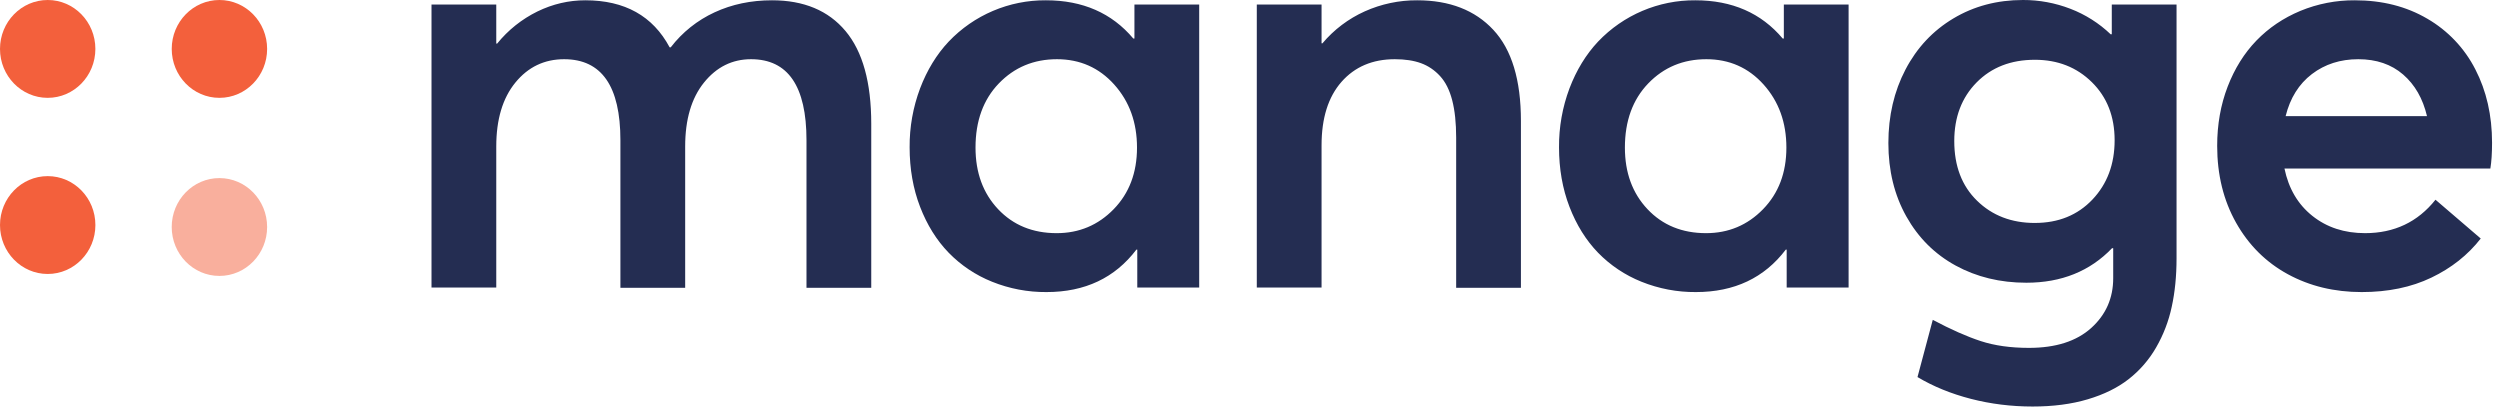
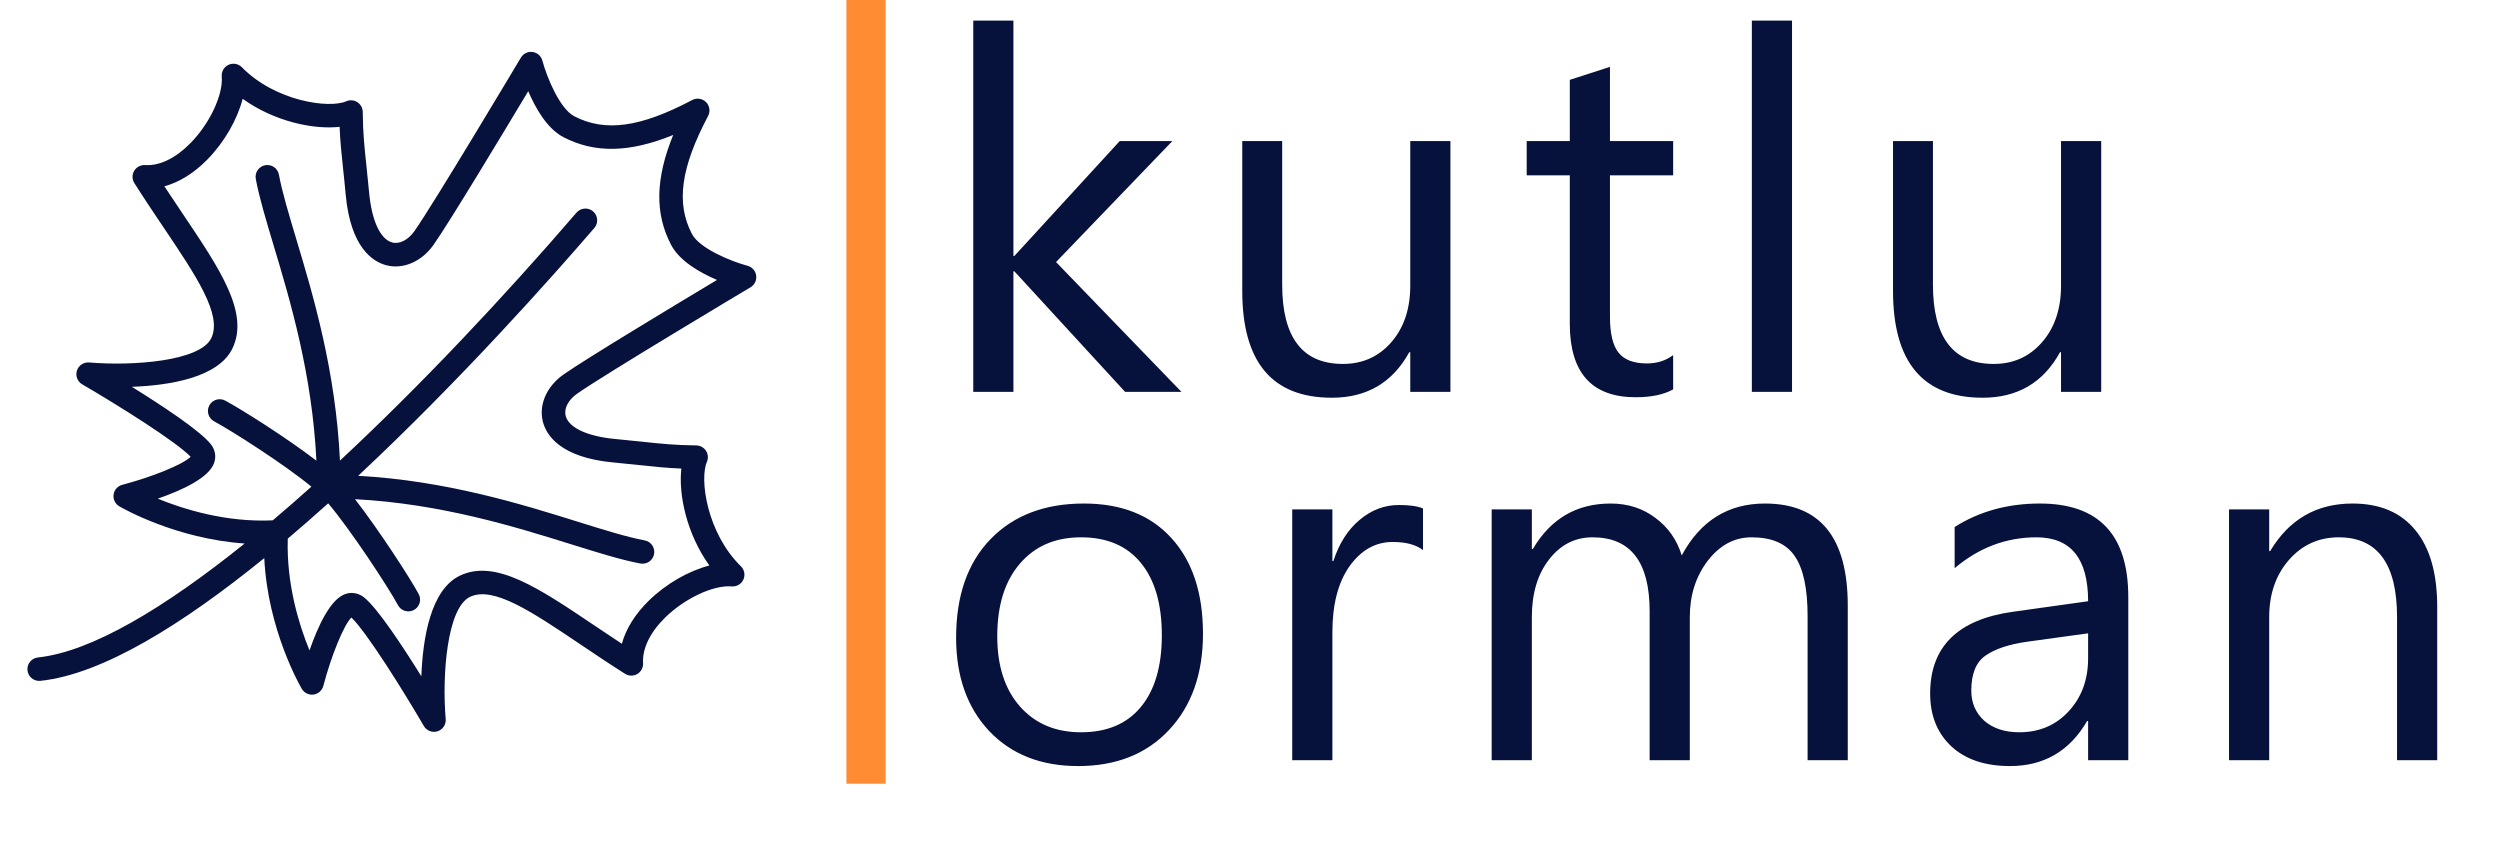
- <svg xmlns="http://www.w3.org/2000/svg" width="146" height="24">
-   <g fill="none" fill-rule="evenodd">
-     <path fill="#242D52" fill-rule="nonzero" d="M40.014 16.809V8.553c0-1.577.366-2.82 1.098-3.73.733-.91 1.65-1.365 2.75-1.365 2.158 0 3.237 1.577 3.237 4.731v8.62h3.782v-9.58c0-2.415-.5-4.22-1.503-5.417C48.376.615 46.945.017 45.084.017c-1.222 0-2.34.234-3.352.703a6.833 6.833 0 00-2.56 2.043h-.066C38.126.932 36.486.017 34.184.017c-.969 0-1.902.217-2.799.653a6.976 6.976 0 00-2.353 1.878h-.05V.265H25.2v16.527h3.782V8.553c0-1.577.372-2.82 1.115-3.73.743-.91 1.693-1.365 2.849-1.365 2.19 0 3.286 1.577 3.286 4.731v8.62h3.782zm21.101.248c2.246 0 3.997-.827 5.252-2.482h.05v2.217h3.616V.265h-3.782V2.25h-.066C64.93.761 63.23.017 61.082.017a7.76 7.76 0 00-5.681 2.415c-.705.75-1.26 1.66-1.668 2.73a9.589 9.589 0 00-.611 3.44c0 1.258.203 2.416.61 3.475.408 1.059.964 1.952 1.669 2.68a7.348 7.348 0 002.535 1.696 8.325 8.325 0 003.18.604zm.595-3.441c-1.399 0-2.538-.466-3.419-1.398-.88-.932-1.321-2.132-1.321-3.599 0-1.555.454-2.804 1.362-3.747.909-.943 2.04-1.414 3.394-1.414 1.343 0 2.458.493 3.345 1.48.886.988 1.33 2.215 1.33 3.681 0 1.467-.455 2.667-1.363 3.599-.909.932-2.018 1.398-3.328 1.398zm27.112 3.193V7.064c0-2.393-.536-4.166-1.61-5.319C86.14.593 84.655.017 82.762.017a7.373 7.373 0 00-3.056.645 6.958 6.958 0 00-2.477 1.87h-.05V.264h-3.782v16.527h3.782V8.487c0-1.588.388-2.823 1.164-3.706.777-.882 1.814-1.323 3.113-1.323.595 0 1.104.077 1.528.231.424.155.796.406 1.115.753.32.348.556.819.71 1.415.154.595.231 1.323.231 2.183v8.769h3.782zm10.218.248c2.246 0 3.996-.827 5.252-2.482h.05v2.217h3.616V.265h-3.782V2.25h-.066C102.855.761 101.154.017 99.007.017a7.76 7.76 0 00-5.682 2.415c-.704.75-1.26 1.66-1.668 2.73a9.589 9.589 0 00-.61 3.44c0 1.258.203 2.416.61 3.475.408 1.059.964 1.952 1.668 2.68a7.348 7.348 0 002.536 1.696 8.325 8.325 0 003.179.604zm.594-3.441c-1.398 0-2.538-.466-3.418-1.398-.881-.932-1.322-2.132-1.322-3.599 0-1.555.455-2.804 1.363-3.747.908-.943 2.04-1.414 3.394-1.414 1.343 0 2.458.493 3.344 1.48.886.988 1.33 2.215 1.33 3.681 0 1.467-.455 2.667-1.363 3.599-.908.932-2.018 1.398-3.328 1.398zm19.07 10.125c1.2 0 2.274-.14 3.22-.422.947-.281 1.743-.673 2.387-1.175a6.385 6.385 0 001.602-1.844 8.14 8.14 0 00.916-2.383c.188-.86.281-1.803.281-2.829V.265h-3.782v1.737h-.066a7.059 7.059 0 00-2.353-1.49A7.62 7.62 0 00118.142 0c-1.508 0-2.862.358-4.062 1.075-1.2.717-2.134 1.713-2.8 2.987-.666 1.273-.999 2.705-.999 4.293 0 1.61.35 3.038 1.049 4.285.699 1.246 1.66 2.203 2.882 2.87 1.222.667 2.598 1.001 4.129 1.001 2.047 0 3.716-.673 5.004-2.018h.066v1.753c0 1.17-.43 2.14-1.288 2.912-.86.772-2.07 1.158-3.634 1.158-1.068 0-2.006-.132-2.816-.397-.809-.265-1.742-.678-2.799-1.24l-.892 3.341c.925.552 1.966.976 3.122 1.274 1.156.298 2.356.447 3.6.447zm.132-10.72c-1.365 0-2.491-.434-3.377-1.3-.887-.865-1.33-2.026-1.33-3.482 0-1.4.435-2.542 1.305-3.425.87-.882 2.004-1.323 3.402-1.323 1.332 0 2.442.435 3.328 1.307.886.871 1.33 2.002 1.33 3.391 0 1.401-.433 2.556-1.297 3.466-.864.91-1.985 1.365-3.361 1.365zm19.086 4.036c1.542 0 2.899-.281 4.071-.844 1.173-.562 2.133-1.323 2.882-2.283l-2.642-2.266c-1.035 1.301-2.406 1.952-4.113 1.952-1.21 0-2.237-.337-3.08-1.01-.842-.672-1.384-1.593-1.627-2.762h12.024c.066-.397.099-.9.099-1.506 0-1.599-.325-3.027-.975-4.285a7.198 7.198 0 00-2.807-2.961c-1.222-.717-2.632-1.075-4.228-1.075a8.191 8.191 0 00-3.188.62c-.99.414-1.844.99-2.56 1.729-.715.739-1.277 1.638-1.684 2.696-.407 1.06-.611 2.212-.611 3.458 0 1.688.369 3.185 1.106 4.492.738 1.307 1.746 2.308 3.023 3.003 1.277.695 2.714 1.042 4.31 1.042zm3.815-10.274h-8.257c.264-1.059.776-1.878 1.535-2.457.76-.579 1.663-.868 2.709-.868 1.057 0 1.93.298 2.618.893.688.596 1.153 1.406 1.395 2.432z" />
-     <g fill="#F3603C">
-       <path d="M2.786 10.286c1.538 0 2.785 1.279 2.785 2.857C5.571 14.72 4.324 16 2.786 16 1.247 16 0 14.72 0 13.143c0-1.578 1.247-2.857 2.786-2.857zM2.786 0C4.324 0 5.57 1.28 5.57 2.857c0 1.578-1.247 2.857-2.785 2.857C1.247 5.714 0 4.435 0 2.857 0 1.28 1.247 0 2.786 0zm10.028 0C14.353 0 15.6 1.28 15.6 2.857c0 1.578-1.247 2.857-2.786 2.857-1.538 0-2.785-1.279-2.785-2.857C10.029 1.28 11.276 0 12.814 0z" />
-       <ellipse cx="12.814" cy="13.257" opacity=".5" rx="2.786" ry="2.857" />
-     </g>
-   </g>
+ <svg xmlns="http://www.w3.org/2000/svg" width="319" height="110" viewBox="0 0 319 110" fill="none">
+   <path d="M4.998 86.883C5.051 86.883 5.104 86.881 5.157 86.875C13.102 86.038 23.376 79.615 33.721 71.213C34.159 80.378 38.314 87.564 38.512 87.901C38.663 88.156 38.885 88.361 39.152 88.49C39.419 88.618 39.717 88.665 40.011 88.625C40.304 88.584 40.579 88.458 40.8 88.262C41.022 88.066 41.181 87.808 41.257 87.522C42.293 83.578 43.886 79.732 44.836 78.796C46.759 80.621 51.449 88.118 54.079 92.633C54.25 92.928 54.516 93.157 54.834 93.28C55.152 93.404 55.503 93.415 55.828 93.312C56.154 93.209 56.434 92.999 56.624 92.715C56.813 92.431 56.9 92.091 56.87 91.751C56.392 86.107 57.045 77.537 59.99 76.152C62.963 74.755 67.867 78.056 74.079 82.236C75.881 83.449 77.745 84.703 79.756 85.976C80.231 86.278 80.836 86.288 81.32 86.001C81.804 85.714 82.089 85.182 82.056 84.62C81.946 82.752 82.951 80.681 84.886 78.789C87.391 76.339 91.036 74.629 93.368 74.826C93.675 74.851 93.983 74.781 94.249 74.624C94.515 74.468 94.727 74.234 94.855 73.954C94.983 73.673 95.021 73.36 94.964 73.056C94.908 72.753 94.759 72.475 94.539 72.259C90.189 67.999 89.242 61.117 90.198 58.939C90.297 58.712 90.339 58.464 90.319 58.217C90.299 57.97 90.219 57.732 90.085 57.523C89.95 57.315 89.766 57.143 89.55 57.023C89.333 56.904 89.09 56.839 88.842 56.836C86.072 56.803 84.395 56.624 82.074 56.376C81.067 56.269 79.949 56.149 78.582 56.024C74.98 55.695 72.589 54.595 72.184 53.082C71.934 52.15 72.498 51.037 73.62 50.248C77.181 47.741 95.585 36.765 95.77 36.654C96.023 36.503 96.226 36.281 96.354 36.015C96.482 35.75 96.528 35.452 96.488 35.16C96.448 34.868 96.322 34.595 96.127 34.373C95.932 34.152 95.677 33.994 95.392 33.917C93.15 33.31 89.239 31.669 88.29 29.849C86.24 25.921 86.858 21.418 90.356 14.791C90.506 14.508 90.561 14.184 90.513 13.867C90.465 13.55 90.317 13.256 90.09 13.03C89.864 12.803 89.57 12.655 89.253 12.607C88.936 12.559 88.612 12.614 88.329 12.764C81.704 16.262 77.2 16.881 73.271 14.83C71.451 13.881 69.81 9.97 69.204 7.728C69.127 7.443 68.969 7.188 68.748 6.993C68.526 6.798 68.253 6.672 67.961 6.632C67.669 6.592 67.371 6.638 67.106 6.766C66.84 6.894 66.618 7.097 66.467 7.35C66.357 7.536 55.38 25.94 52.873 29.501C52.083 30.622 50.971 31.188 50.039 30.937C48.525 30.532 47.425 28.141 47.096 24.54C46.988 23.373 46.871 22.207 46.744 21.042C46.496 18.723 46.317 17.047 46.285 14.279C46.282 14.031 46.218 13.788 46.097 13.571C45.977 13.354 45.806 13.171 45.597 13.036C45.389 12.902 45.151 12.822 44.904 12.802C44.657 12.782 44.409 12.824 44.182 12.923C42.003 13.88 35.121 12.932 30.863 8.582C30.647 8.362 30.369 8.213 30.066 8.157C29.762 8.1 29.449 8.139 29.169 8.267C28.888 8.395 28.654 8.606 28.497 8.872C28.341 9.138 28.271 9.446 28.296 9.753C28.485 12.084 26.781 15.731 24.332 18.235C22.44 20.169 20.385 21.19 18.501 21.064C18.226 21.05 17.952 21.111 17.709 21.241C17.465 21.37 17.262 21.564 17.12 21.8C16.98 22.038 16.908 22.31 16.913 22.585C16.917 22.861 16.997 23.131 17.145 23.364C18.418 25.374 19.672 27.238 20.885 29.04C25.065 35.252 28.366 40.159 26.969 43.13C25.585 46.075 17.014 46.728 11.371 46.25C11.032 46.224 10.694 46.312 10.412 46.502C10.129 46.691 9.919 46.97 9.814 47.293C9.711 47.618 9.722 47.968 9.845 48.285C9.968 48.603 10.195 48.87 10.489 49.041C15.005 51.67 22.502 56.36 24.326 58.284C23.39 59.234 19.545 60.826 15.601 61.862C15.314 61.937 15.056 62.096 14.859 62.317C14.662 62.539 14.536 62.814 14.495 63.108C14.454 63.402 14.502 63.701 14.631 63.968C14.761 64.234 14.966 64.457 15.222 64.607C15.55 64.799 22.386 68.745 31.217 69.352C21.006 77.568 11.672 83.171 4.843 83.891C4.461 83.931 4.108 84.116 3.858 84.408C3.608 84.7 3.48 85.077 3.5 85.461C3.52 85.844 3.686 86.206 3.965 86.471C4.244 86.736 4.614 86.883 4.998 86.883ZM20.131 63.629C23.214 62.561 26.673 60.969 27.327 59.058C27.605 58.245 27.461 57.412 26.923 56.711C25.605 54.998 20.684 51.756 16.824 49.359C21.625 49.179 27.907 48.19 29.684 44.41C31.805 39.899 28.084 34.369 23.374 27.369C22.567 26.176 21.768 24.977 20.976 23.774C22.876 23.256 24.766 22.085 26.476 20.337C28.659 18.105 30.286 15.232 30.963 12.606C35.019 15.518 40.025 16.557 43.333 16.183C43.413 18.099 43.571 19.588 43.761 21.364C43.867 22.36 43.986 23.465 44.109 24.816C44.731 31.634 47.606 33.396 49.264 33.839C51.428 34.415 53.804 33.393 55.326 31.232C57.322 28.398 64.206 16.969 67.403 11.634C68.317 13.779 69.8 16.406 71.883 17.493C75.861 19.568 80.287 19.506 85.9 17.222C83.615 22.835 83.553 27.261 85.629 31.239C86.716 33.322 89.343 34.806 91.489 35.72C86.154 38.917 74.725 45.801 71.891 47.797C69.73 49.319 68.706 51.699 69.284 53.859C69.727 55.517 71.49 58.392 78.308 59.014C79.656 59.137 80.76 59.255 81.753 59.361C83.531 59.551 85.022 59.711 86.94 59.79C86.565 63.099 87.605 68.104 90.517 72.16C87.892 72.837 85.018 74.464 82.787 76.646C81.038 78.356 79.866 80.246 79.349 82.146C78.145 81.354 76.947 80.555 75.753 79.748C68.753 75.038 63.224 71.317 58.713 73.438C54.933 75.215 53.944 81.498 53.764 86.298C51.368 82.439 48.126 77.517 46.413 76.199C45.977 75.852 45.437 75.661 44.88 75.656C44.61 75.656 44.337 75.702 44.067 75.795C42.154 76.449 40.562 79.913 39.493 82.997C38.16 79.755 36.532 74.506 36.72 68.728C38.462 67.252 40.181 65.75 41.878 64.223C44.768 67.646 49.569 74.959 50.782 77.221C50.97 77.571 51.29 77.833 51.671 77.948C52.051 78.063 52.462 78.022 52.813 77.834C52.987 77.741 53.14 77.615 53.265 77.462C53.39 77.31 53.483 77.134 53.54 76.945C53.597 76.757 53.616 76.559 53.597 76.363C53.577 76.167 53.519 75.977 53.426 75.803C52.339 73.776 48.368 67.656 45.299 63.697C56.26 64.268 65.765 67.228 72.876 69.449C76.309 70.522 79.273 71.448 81.712 71.903C81.906 71.939 82.105 71.937 82.297 71.896C82.49 71.855 82.673 71.776 82.835 71.665C82.998 71.554 83.137 71.411 83.244 71.246C83.352 71.081 83.425 70.896 83.462 70.703C83.498 70.509 83.495 70.31 83.454 70.117C83.413 69.924 83.335 69.742 83.224 69.579C83.112 69.417 82.97 69.278 82.805 69.17C82.639 69.063 82.455 68.989 82.261 68.953C79.997 68.531 77.111 67.629 73.769 66.585C66.551 64.33 56.923 61.331 45.702 60.713C58.749 48.523 70.437 35.36 75.837 29.09C75.966 28.941 76.064 28.767 76.125 28.58C76.187 28.393 76.211 28.196 76.196 27.999C76.182 27.803 76.128 27.611 76.04 27.435C75.951 27.259 75.828 27.103 75.679 26.974C75.53 26.845 75.356 26.747 75.169 26.686C74.982 26.624 74.785 26.6 74.588 26.615C74.392 26.629 74.2 26.683 74.024 26.771C73.848 26.86 73.692 26.983 73.563 27.132C64.242 37.955 53.691 49.181 43.378 58.772C42.841 47.311 39.957 37.674 37.795 30.473C36.833 27.269 36.003 24.503 35.588 22.281C35.552 22.087 35.478 21.903 35.37 21.738C35.263 21.572 35.124 21.43 34.962 21.319C34.799 21.207 34.616 21.129 34.423 21.088C34.231 21.047 34.032 21.045 33.838 21.081C33.644 21.117 33.46 21.191 33.294 21.299C33.129 21.406 32.987 21.545 32.876 21.707C32.764 21.87 32.686 22.053 32.645 22.246C32.604 22.438 32.602 22.637 32.638 22.831C33.082 25.211 33.934 28.05 34.921 31.336C37.028 38.353 39.835 47.735 40.374 58.782C36.571 55.864 30.861 52.257 28.739 51.118C28.388 50.93 27.977 50.889 27.596 51.004C27.216 51.119 26.896 51.38 26.708 51.731C26.52 52.082 26.479 52.493 26.594 52.873C26.709 53.254 26.97 53.574 27.321 53.762C29.628 54.999 36.381 59.323 39.733 62.099C38.111 63.555 36.467 64.987 34.804 66.396C28.875 66.674 23.456 64.993 20.131 63.629Z" fill="#06113C" />
+   <path d="M150.75 50H143.562L129.438 34.625H129.312V50H124.188V2.625H129.312V32.656H129.438L142.875 18H149.594L134.75 33.438L150.75 50ZM185.075 50H179.95V44.938H179.825C177.7 48.812 174.408 50.75 169.95 50.75C162.325 50.75 158.513 46.208 158.513 37.125V18H163.606V36.312C163.606 43.062 166.19 46.438 171.356 46.438C173.856 46.438 175.908 45.521 177.513 43.688C179.138 41.833 179.95 39.417 179.95 36.438V18H185.075V50ZM213.494 49.688C212.285 50.354 210.692 50.688 208.713 50.688C203.108 50.688 200.306 47.562 200.306 41.312V22.375H194.806V18H200.306V10.188L205.431 8.531V18H213.494V22.375H205.431V40.406C205.431 42.552 205.796 44.083 206.525 45C207.254 45.917 208.463 46.375 210.15 46.375C211.442 46.375 212.556 46.021 213.494 45.312V49.688ZM228.662 50H223.537V2.625H228.662V50ZM268.113 50H262.988V44.938H262.863C260.738 48.812 257.446 50.75 252.988 50.75C245.363 50.75 241.55 46.208 241.55 37.125V18H246.644V36.312C246.644 43.062 249.227 46.438 254.394 46.438C256.894 46.438 258.946 45.521 260.55 43.688C262.175 41.833 262.988 39.417 262.988 36.438V18H268.113V50Z" fill="#06113C" />
+   <path d="M137.562 97.75C132.833 97.75 129.052 96.26 126.219 93.281C123.406 90.281 122 86.312 122 81.375C122 76 123.469 71.802 126.406 68.781C129.344 65.76 133.312 64.25 138.312 64.25C143.083 64.25 146.802 65.719 149.469 68.656C152.156 71.594 153.5 75.667 153.5 80.875C153.5 85.979 152.052 90.073 149.156 93.156C146.281 96.219 142.417 97.75 137.562 97.75ZM137.938 68.562C134.646 68.562 132.042 69.688 130.125 71.938C128.208 74.167 127.25 77.25 127.25 81.188C127.25 84.979 128.219 87.969 130.156 90.156C132.094 92.344 134.688 93.438 137.938 93.438C141.25 93.438 143.792 92.365 145.562 90.219C147.354 88.073 148.25 85.021 148.25 81.062C148.25 77.062 147.354 73.979 145.562 71.812C143.792 69.646 141.25 68.562 137.938 68.562ZM181.575 70.188C180.679 69.5 179.388 69.156 177.7 69.156C175.513 69.156 173.679 70.188 172.2 72.25C170.742 74.312 170.013 77.125 170.013 80.688V97H164.888V65H170.013V71.594H170.138C170.867 69.344 171.981 67.594 173.481 66.344C174.981 65.073 176.658 64.438 178.513 64.438C179.846 64.438 180.867 64.583 181.575 64.875V70.188ZM235.775 97H230.65V78.625C230.65 75.083 230.098 72.521 228.994 70.938C227.91 69.354 226.077 68.562 223.494 68.562C221.306 68.562 219.442 69.562 217.9 71.562C216.379 73.562 215.619 75.958 215.619 78.75V97H210.494V78C210.494 71.708 208.067 68.562 203.213 68.562C200.963 68.562 199.108 69.51 197.65 71.406C196.192 73.281 195.463 75.729 195.463 78.75V97H190.338V65H195.463V70.062H195.588C197.858 66.188 201.171 64.25 205.525 64.25C207.713 64.25 209.619 64.865 211.244 66.094C212.869 67.302 213.983 68.896 214.588 70.875C216.963 66.458 220.504 64.25 225.213 64.25C232.254 64.25 235.775 68.594 235.775 77.281V97ZM271.569 97H266.444V92H266.319C264.09 95.833 260.808 97.75 256.475 97.75C253.287 97.75 250.787 96.906 248.975 95.219C247.183 93.531 246.287 91.292 246.287 88.5C246.287 82.521 249.808 79.042 256.85 78.062L266.444 76.719C266.444 71.281 264.246 68.562 259.85 68.562C255.996 68.562 252.517 69.875 249.412 72.5V67.25C252.558 65.25 256.183 64.25 260.287 64.25C267.808 64.25 271.569 68.229 271.569 76.188V97ZM266.444 80.812L258.725 81.875C256.35 82.208 254.558 82.802 253.35 83.656C252.142 84.49 251.537 85.979 251.537 88.125C251.537 89.688 252.09 90.969 253.194 91.969C254.319 92.948 255.808 93.438 257.662 93.438C260.204 93.438 262.298 92.552 263.944 90.781C265.61 88.99 266.444 86.729 266.444 84V80.812ZM310.988 97H305.863V78.75C305.863 71.958 303.383 68.562 298.425 68.562C295.863 68.562 293.738 69.531 292.05 71.469C290.383 73.385 289.55 75.812 289.55 78.75V97H284.425V65H289.55V70.312H289.675C292.092 66.271 295.592 64.25 300.175 64.25C303.675 64.25 306.352 65.385 308.206 67.656C310.06 69.906 310.988 73.167 310.988 77.438V97Z" fill="#06113C" />
+   <line x1="110.5" x2="110.5" y2="100" stroke="#FF8C32" stroke-width="5" />
</svg>
